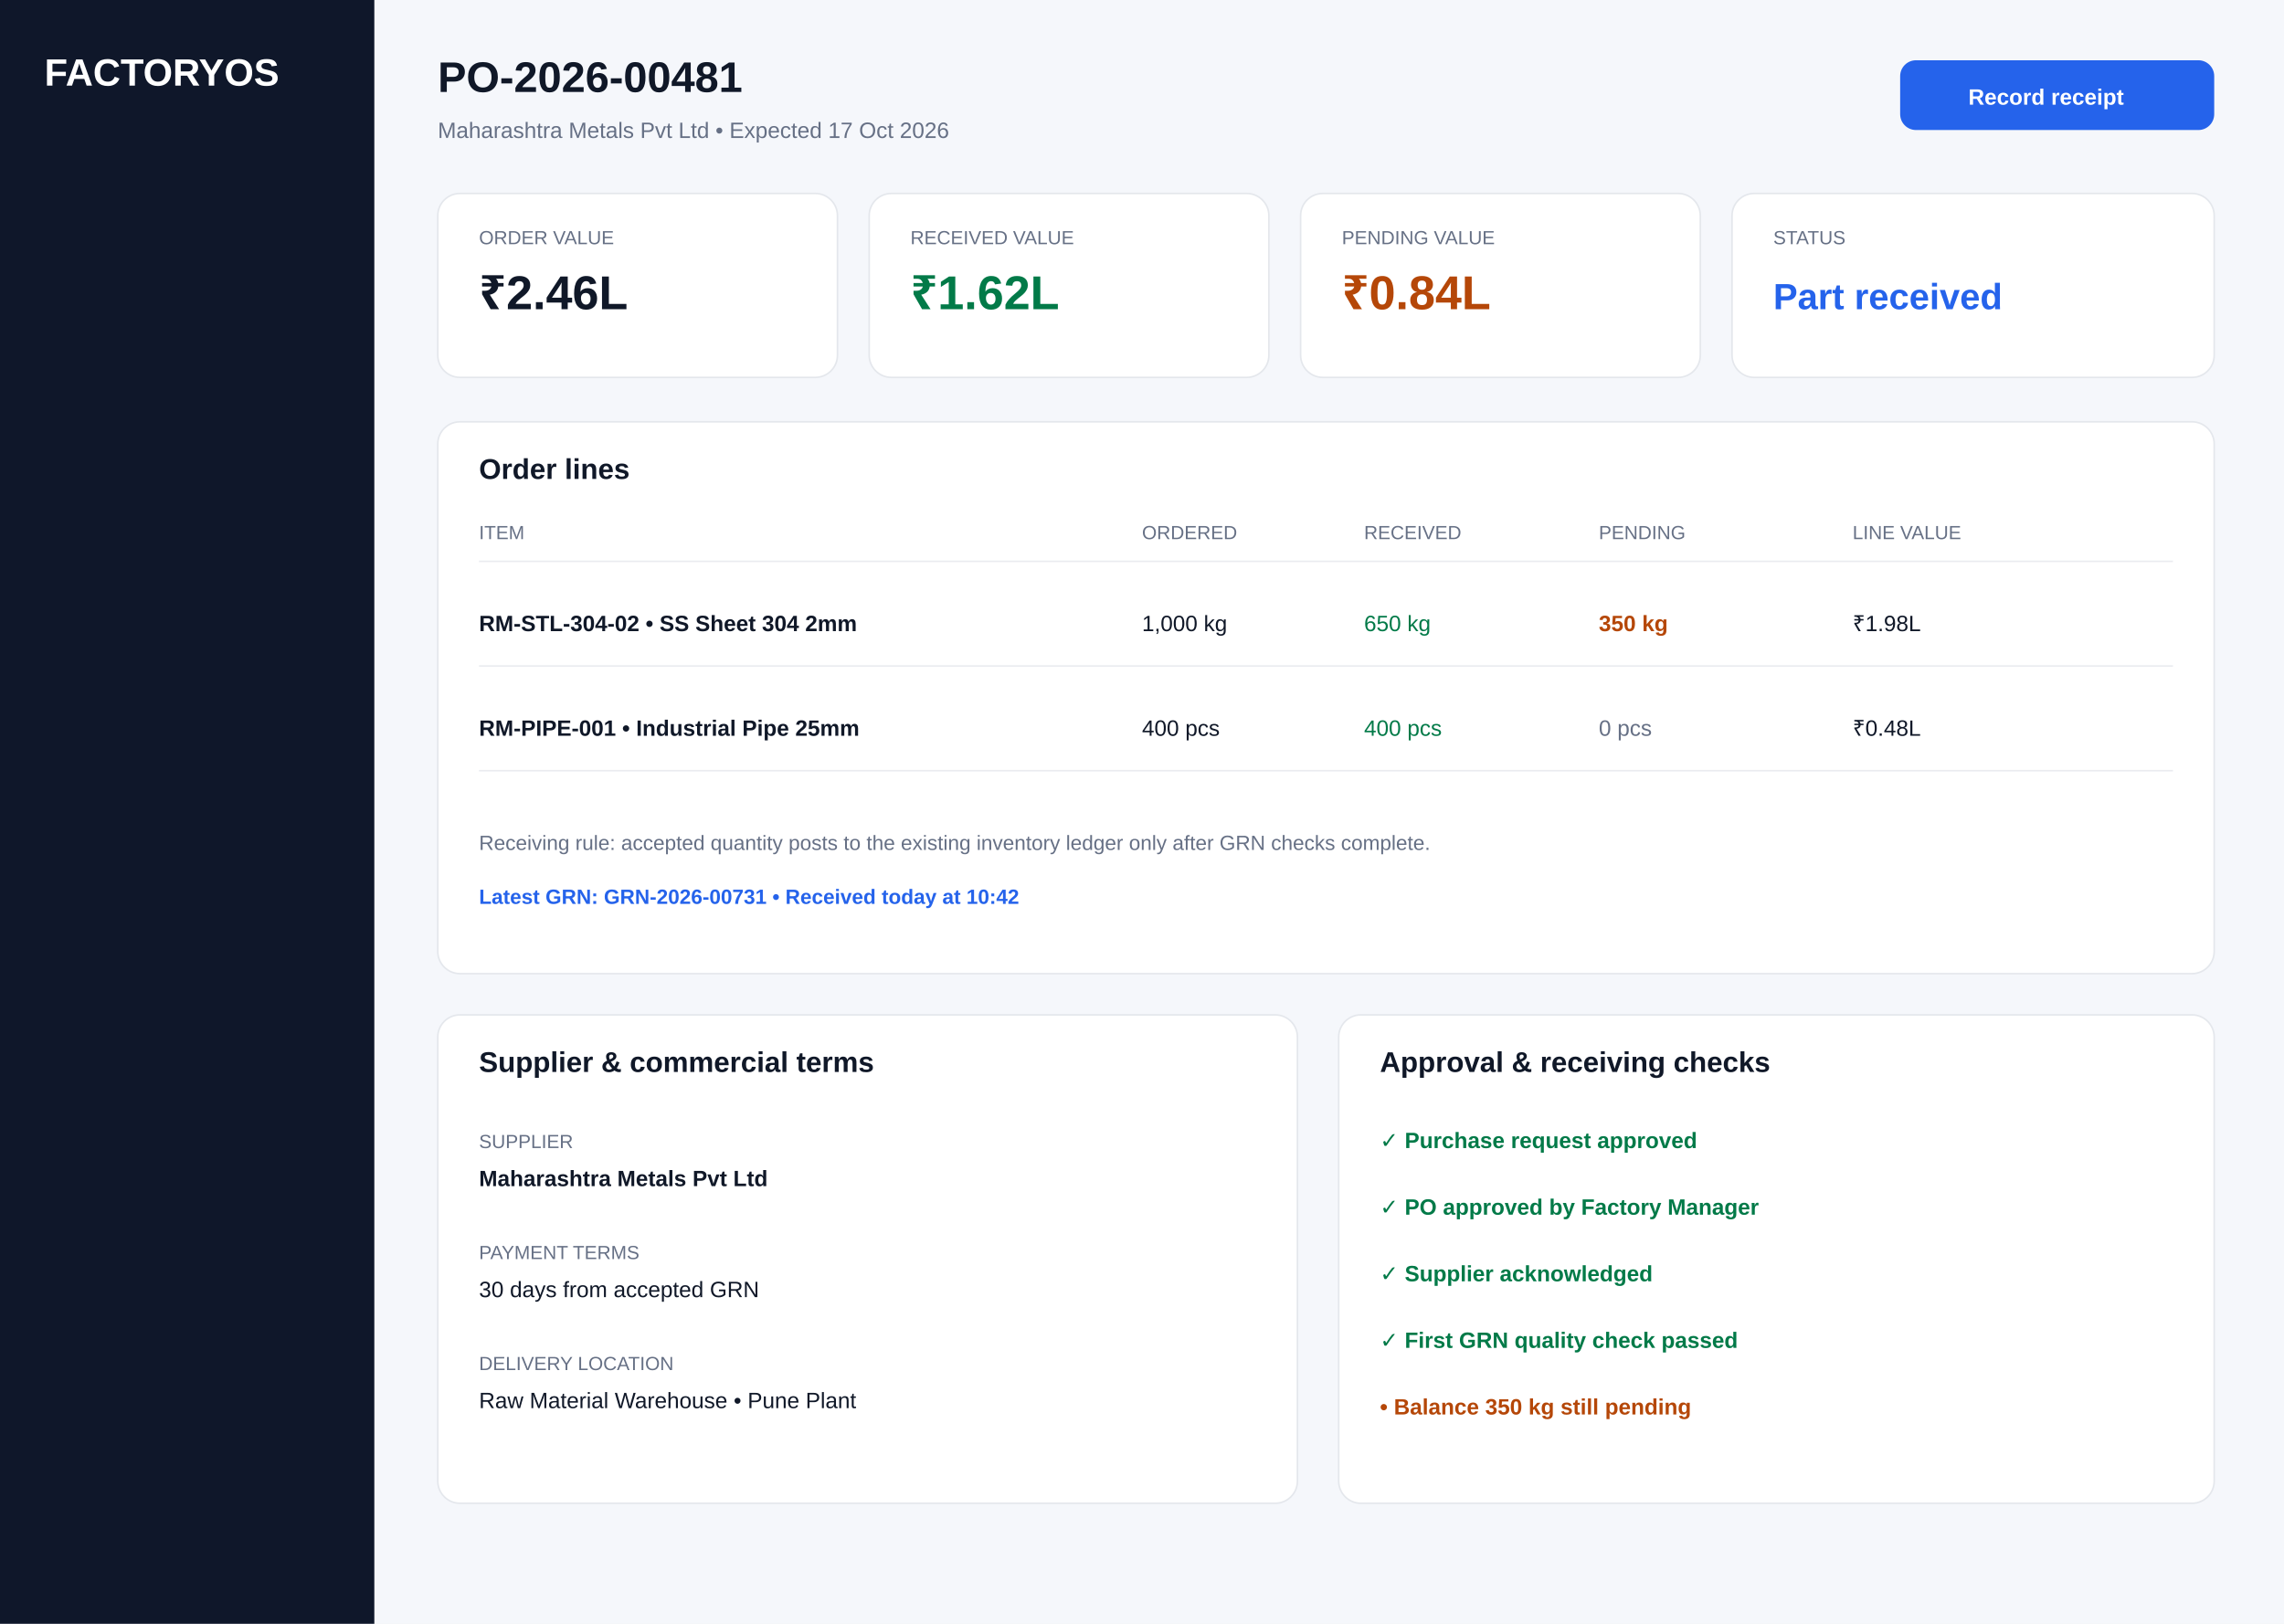
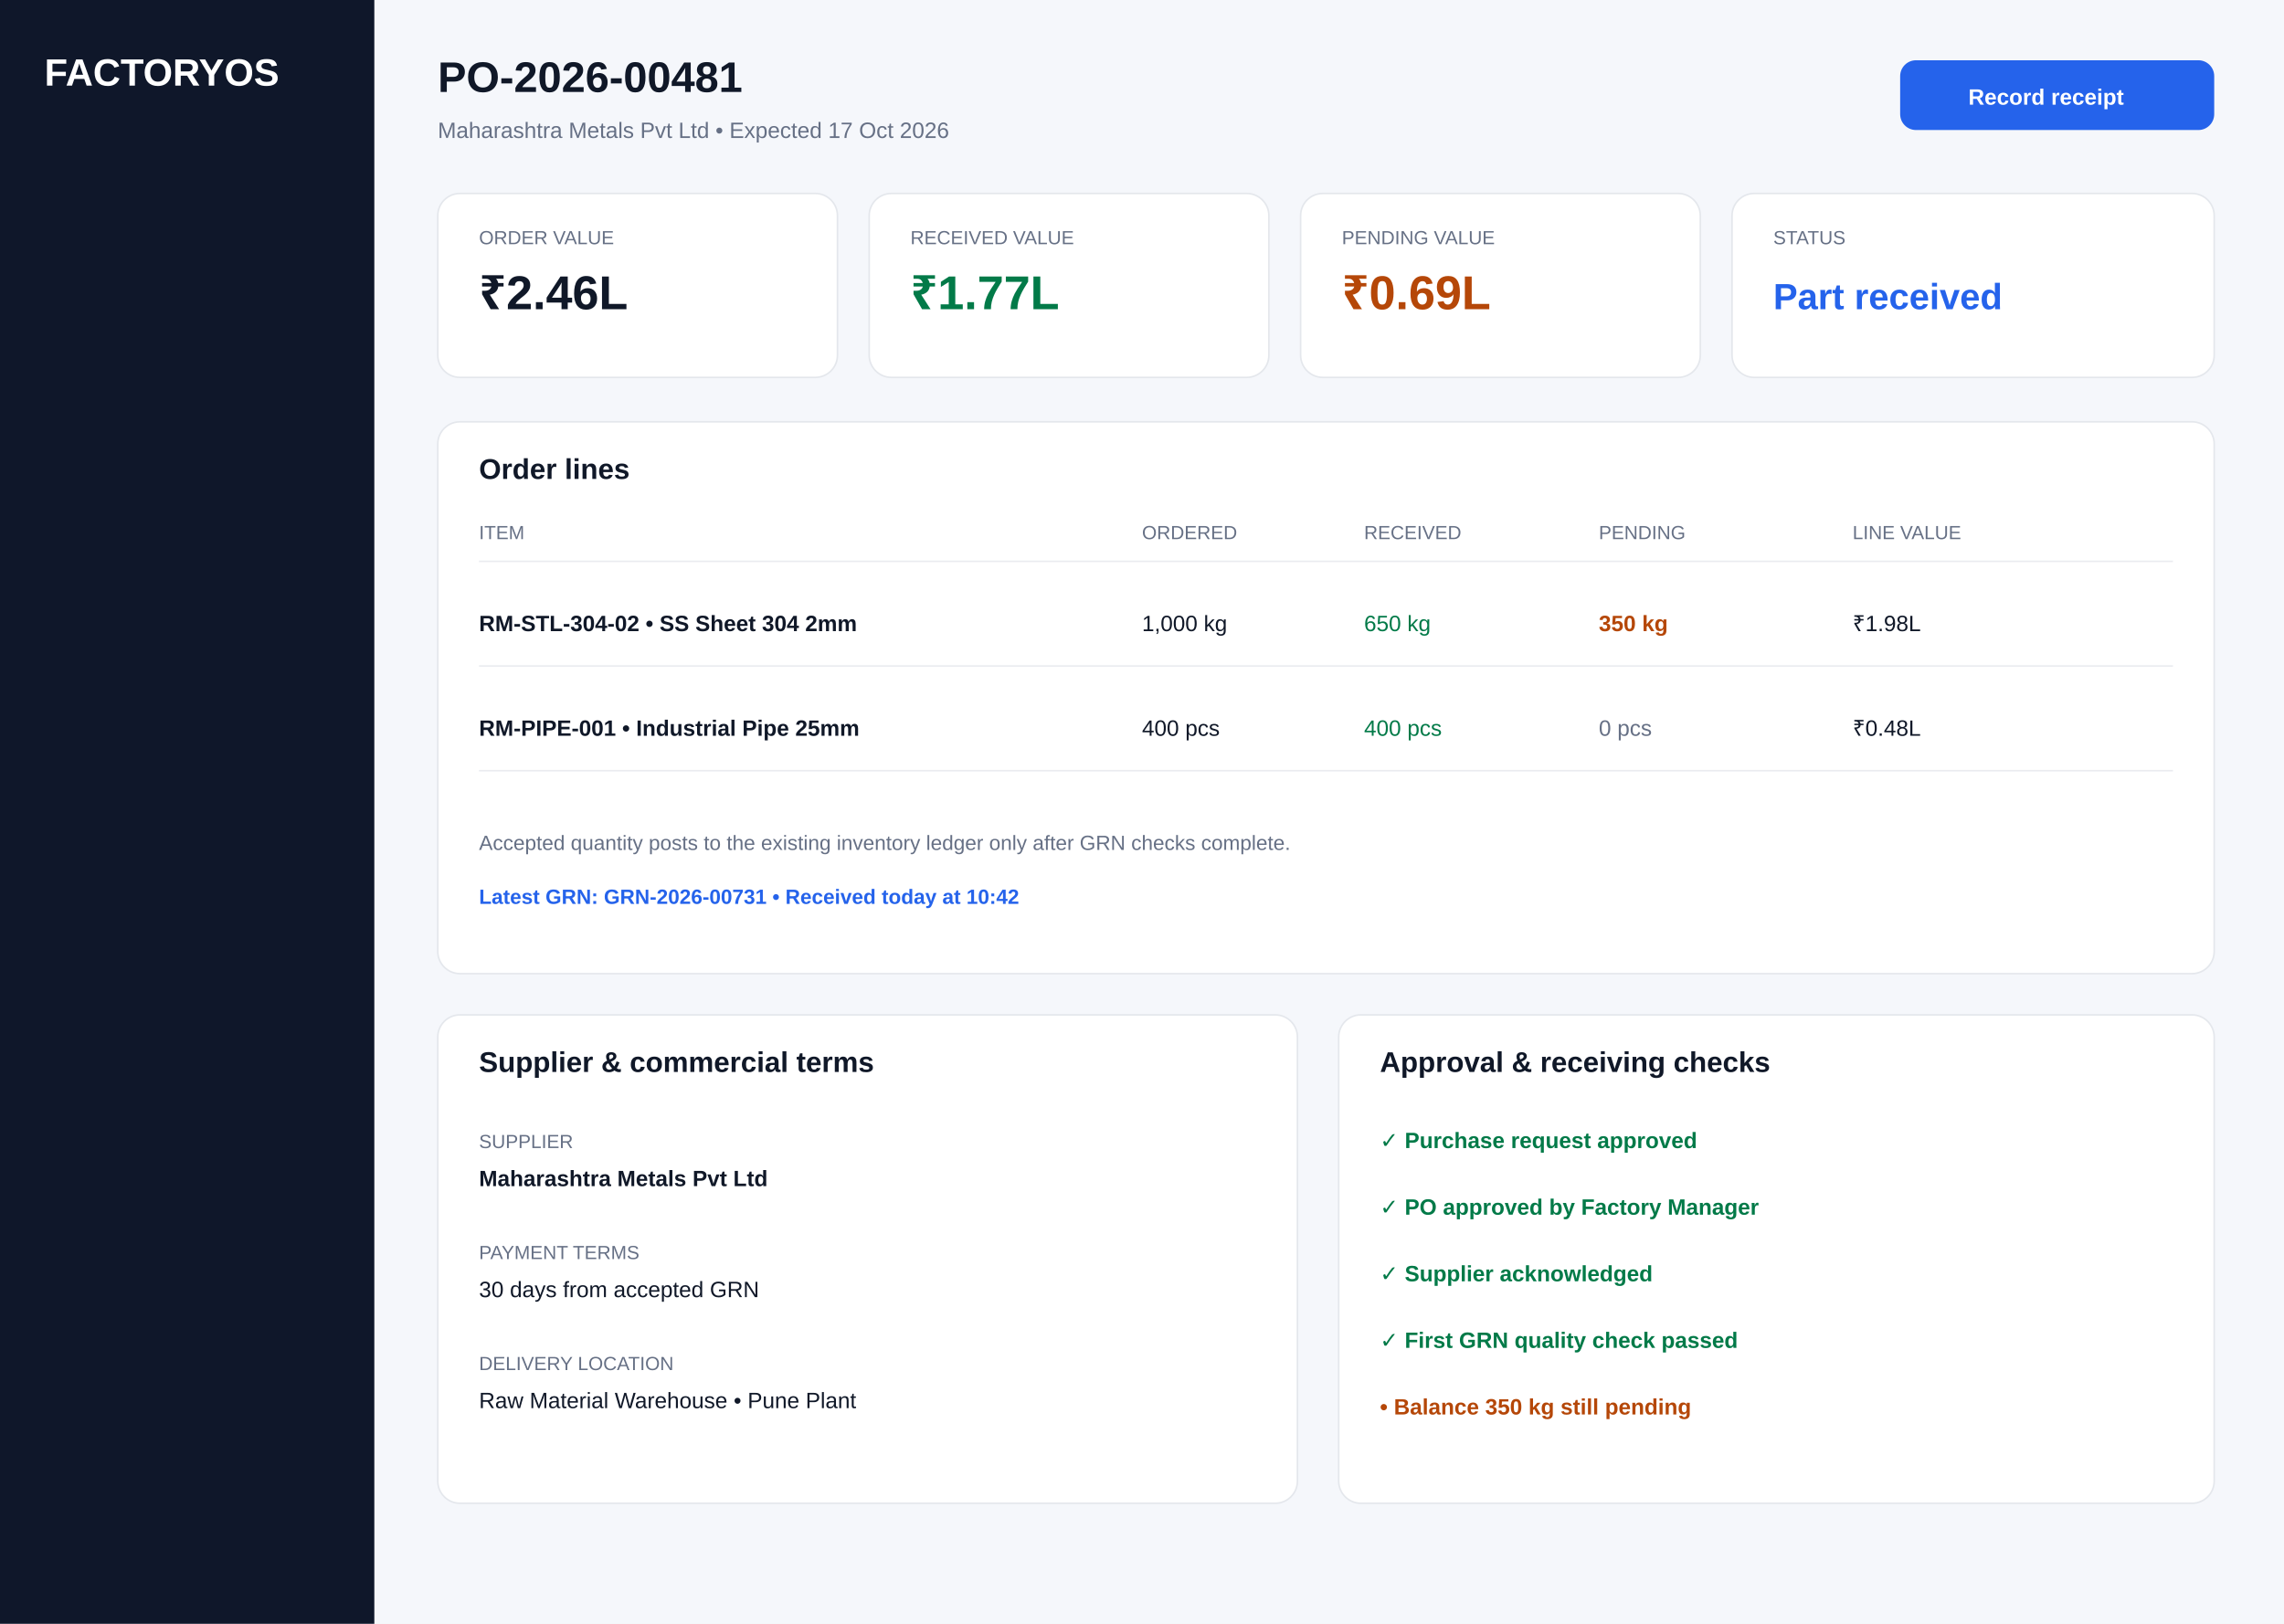
<svg xmlns="http://www.w3.org/2000/svg" width="1440" height="1024" viewBox="0 0 1440 1024">
  <rect width="1440" height="1024" fill="#F5F7FB" />
  <rect width="236" height="1024" fill="#0F172A" />
  <text x="28" y="54" fill="#fff" font-family="Arial" font-size="24" font-weight="700">FACTORYOS</text>
-   <text x="276" y="58" fill="#101828" font-family="Arial" font-size="27" font-weight="700">PO-2026-00481</text>
-   <text x="276" y="87" fill="#667085" font-family="Arial" font-size="14">Maharashtra Metals Pvt Ltd • Expected 17 Oct 2026</text>
-   <rect x="1198" y="38" width="198" height="44" rx="10" fill="#2563EB" />
-   <text x="1241" y="66" fill="#fff" font-family="Arial" font-size="14" font-weight="700">Record receipt</text>
  <g font-family="Arial">
+     <text x="276" y="58" fill="#101828" font-size="27" font-weight="700">PO-2026-00481</text>
+     <text x="276" y="87" fill="#667085" font-size="14">Maharashtra Metals Pvt Ltd • Expected 17 Oct 2026</text>
+     <rect x="1198" y="38" width="198" height="44" rx="10" fill="#2563EB" />
+     <text x="1241" y="66" fill="#fff" font-size="14" font-weight="700">Record receipt</text>
    <rect x="276" y="122" width="252" height="116" rx="14" fill="#fff" stroke="#E4E7EC" />
    <text x="302" y="154" fill="#667085" font-size="12">ORDER VALUE</text>
    <text x="302" y="195" fill="#101828" font-size="30" font-weight="700">₹2.46L</text>
    <rect x="548" y="122" width="252" height="116" rx="14" fill="#fff" stroke="#E4E7EC" />
    <text x="574" y="154" fill="#667085" font-size="12">RECEIVED VALUE</text>
-     <text x="574" y="195" fill="#027A48" font-size="30" font-weight="700">₹1.62L</text>
+     <text x="574" y="195" fill="#027A48" font-size="30" font-weight="700">₹1.77L</text>
    <rect x="820" y="122" width="252" height="116" rx="14" fill="#fff" stroke="#E4E7EC" />
    <text x="846" y="154" fill="#667085" font-size="12">PENDING VALUE</text>
-     <text x="846" y="195" fill="#B54708" font-size="30" font-weight="700">₹0.84L</text>
+     <text x="846" y="195" fill="#B54708" font-size="30" font-weight="700">₹0.69L</text>
    <rect x="1092" y="122" width="304" height="116" rx="14" fill="#fff" stroke="#E4E7EC" />
    <text x="1118" y="154" fill="#667085" font-size="12">STATUS</text>
    <text x="1118" y="195" fill="#2563EB" font-size="23" font-weight="700">Part received</text>
    <rect x="276" y="266" width="1120" height="348" rx="14" fill="#fff" stroke="#E4E7EC" />
    <text x="302" y="302" fill="#101828" font-size="18" font-weight="700">Order lines</text>
    <text x="302" y="340" fill="#667085" font-size="12">ITEM</text>
    <text x="720" y="340" fill="#667085" font-size="12">ORDERED</text>
    <text x="860" y="340" fill="#667085" font-size="12">RECEIVED</text>
    <text x="1008" y="340" fill="#667085" font-size="12">PENDING</text>
    <text x="1168" y="340" fill="#667085" font-size="12">LINE VALUE</text>
    <line x1="302" y1="354" x2="1370" y2="354" stroke="#EAECF0" />
    <text x="302" y="398" fill="#101828" font-size="14" font-weight="700">RM-STL-304-02 • SS Sheet 304 2mm</text>
    <text x="720" y="398" fill="#101828" font-size="14">1,000 kg</text>
    <text x="860" y="398" fill="#027A48" font-size="14">650 kg</text>
    <text x="1008" y="398" fill="#B54708" font-size="14" font-weight="700">350 kg</text>
    <text x="1168" y="398" fill="#101828" font-size="14">₹1.98L</text>
    <line x1="302" y1="420" x2="1370" y2="420" stroke="#EAECF0" />
    <text x="302" y="464" fill="#101828" font-size="14" font-weight="700">RM-PIPE-001 • Industrial Pipe 25mm</text>
    <text x="720" y="464" fill="#101828" font-size="14">400 pcs</text>
    <text x="860" y="464" fill="#027A48" font-size="14">400 pcs</text>
    <text x="1008" y="464" fill="#667085" font-size="14">0 pcs</text>
    <text x="1168" y="464" fill="#101828" font-size="14">₹0.48L</text>
    <line x1="302" y1="486" x2="1370" y2="486" stroke="#EAECF0" />
-     <text x="302" y="536" fill="#667085" font-size="13">Receiving rule: accepted quantity posts to the existing inventory ledger only after GRN checks complete.</text>
+     <text x="302" y="536" fill="#667085" font-size="13">Accepted quantity posts to the existing inventory ledger only after GRN checks complete.</text>
    <text x="302" y="570" fill="#2563EB" font-size="13" font-weight="700">Latest GRN: GRN-2026-00731 • Received today at 10:42</text>
    <rect x="276" y="640" width="542" height="308" rx="14" fill="#fff" stroke="#E4E7EC" />
    <text x="302" y="676" fill="#101828" font-size="18" font-weight="700">Supplier &amp; commercial terms</text>
    <text x="302" y="724" fill="#667085" font-size="12">SUPPLIER</text>
    <text x="302" y="748" fill="#101828" font-size="14" font-weight="700">Maharashtra Metals Pvt Ltd</text>
    <text x="302" y="794" fill="#667085" font-size="12">PAYMENT TERMS</text>
    <text x="302" y="818" fill="#101828" font-size="14">30 days from accepted GRN</text>
    <text x="302" y="864" fill="#667085" font-size="12">DELIVERY LOCATION</text>
    <text x="302" y="888" fill="#101828" font-size="14">Raw Material Warehouse • Pune Plant</text>
    <rect x="844" y="640" width="552" height="308" rx="14" fill="#fff" stroke="#E4E7EC" />
    <text x="870" y="676" fill="#101828" font-size="18" font-weight="700">Approval &amp; receiving checks</text>
    <text x="870" y="724" fill="#027A48" font-size="14" font-weight="700">✓ Purchase request approved</text>
    <text x="870" y="766" fill="#027A48" font-size="14" font-weight="700">✓ PO approved by Factory Manager</text>
    <text x="870" y="808" fill="#027A48" font-size="14" font-weight="700">✓ Supplier acknowledged</text>
    <text x="870" y="850" fill="#027A48" font-size="14" font-weight="700">✓ First GRN quality check passed</text>
    <text x="870" y="892" fill="#B54708" font-size="14" font-weight="700">• Balance 350 kg still pending</text>
  </g>
</svg>
